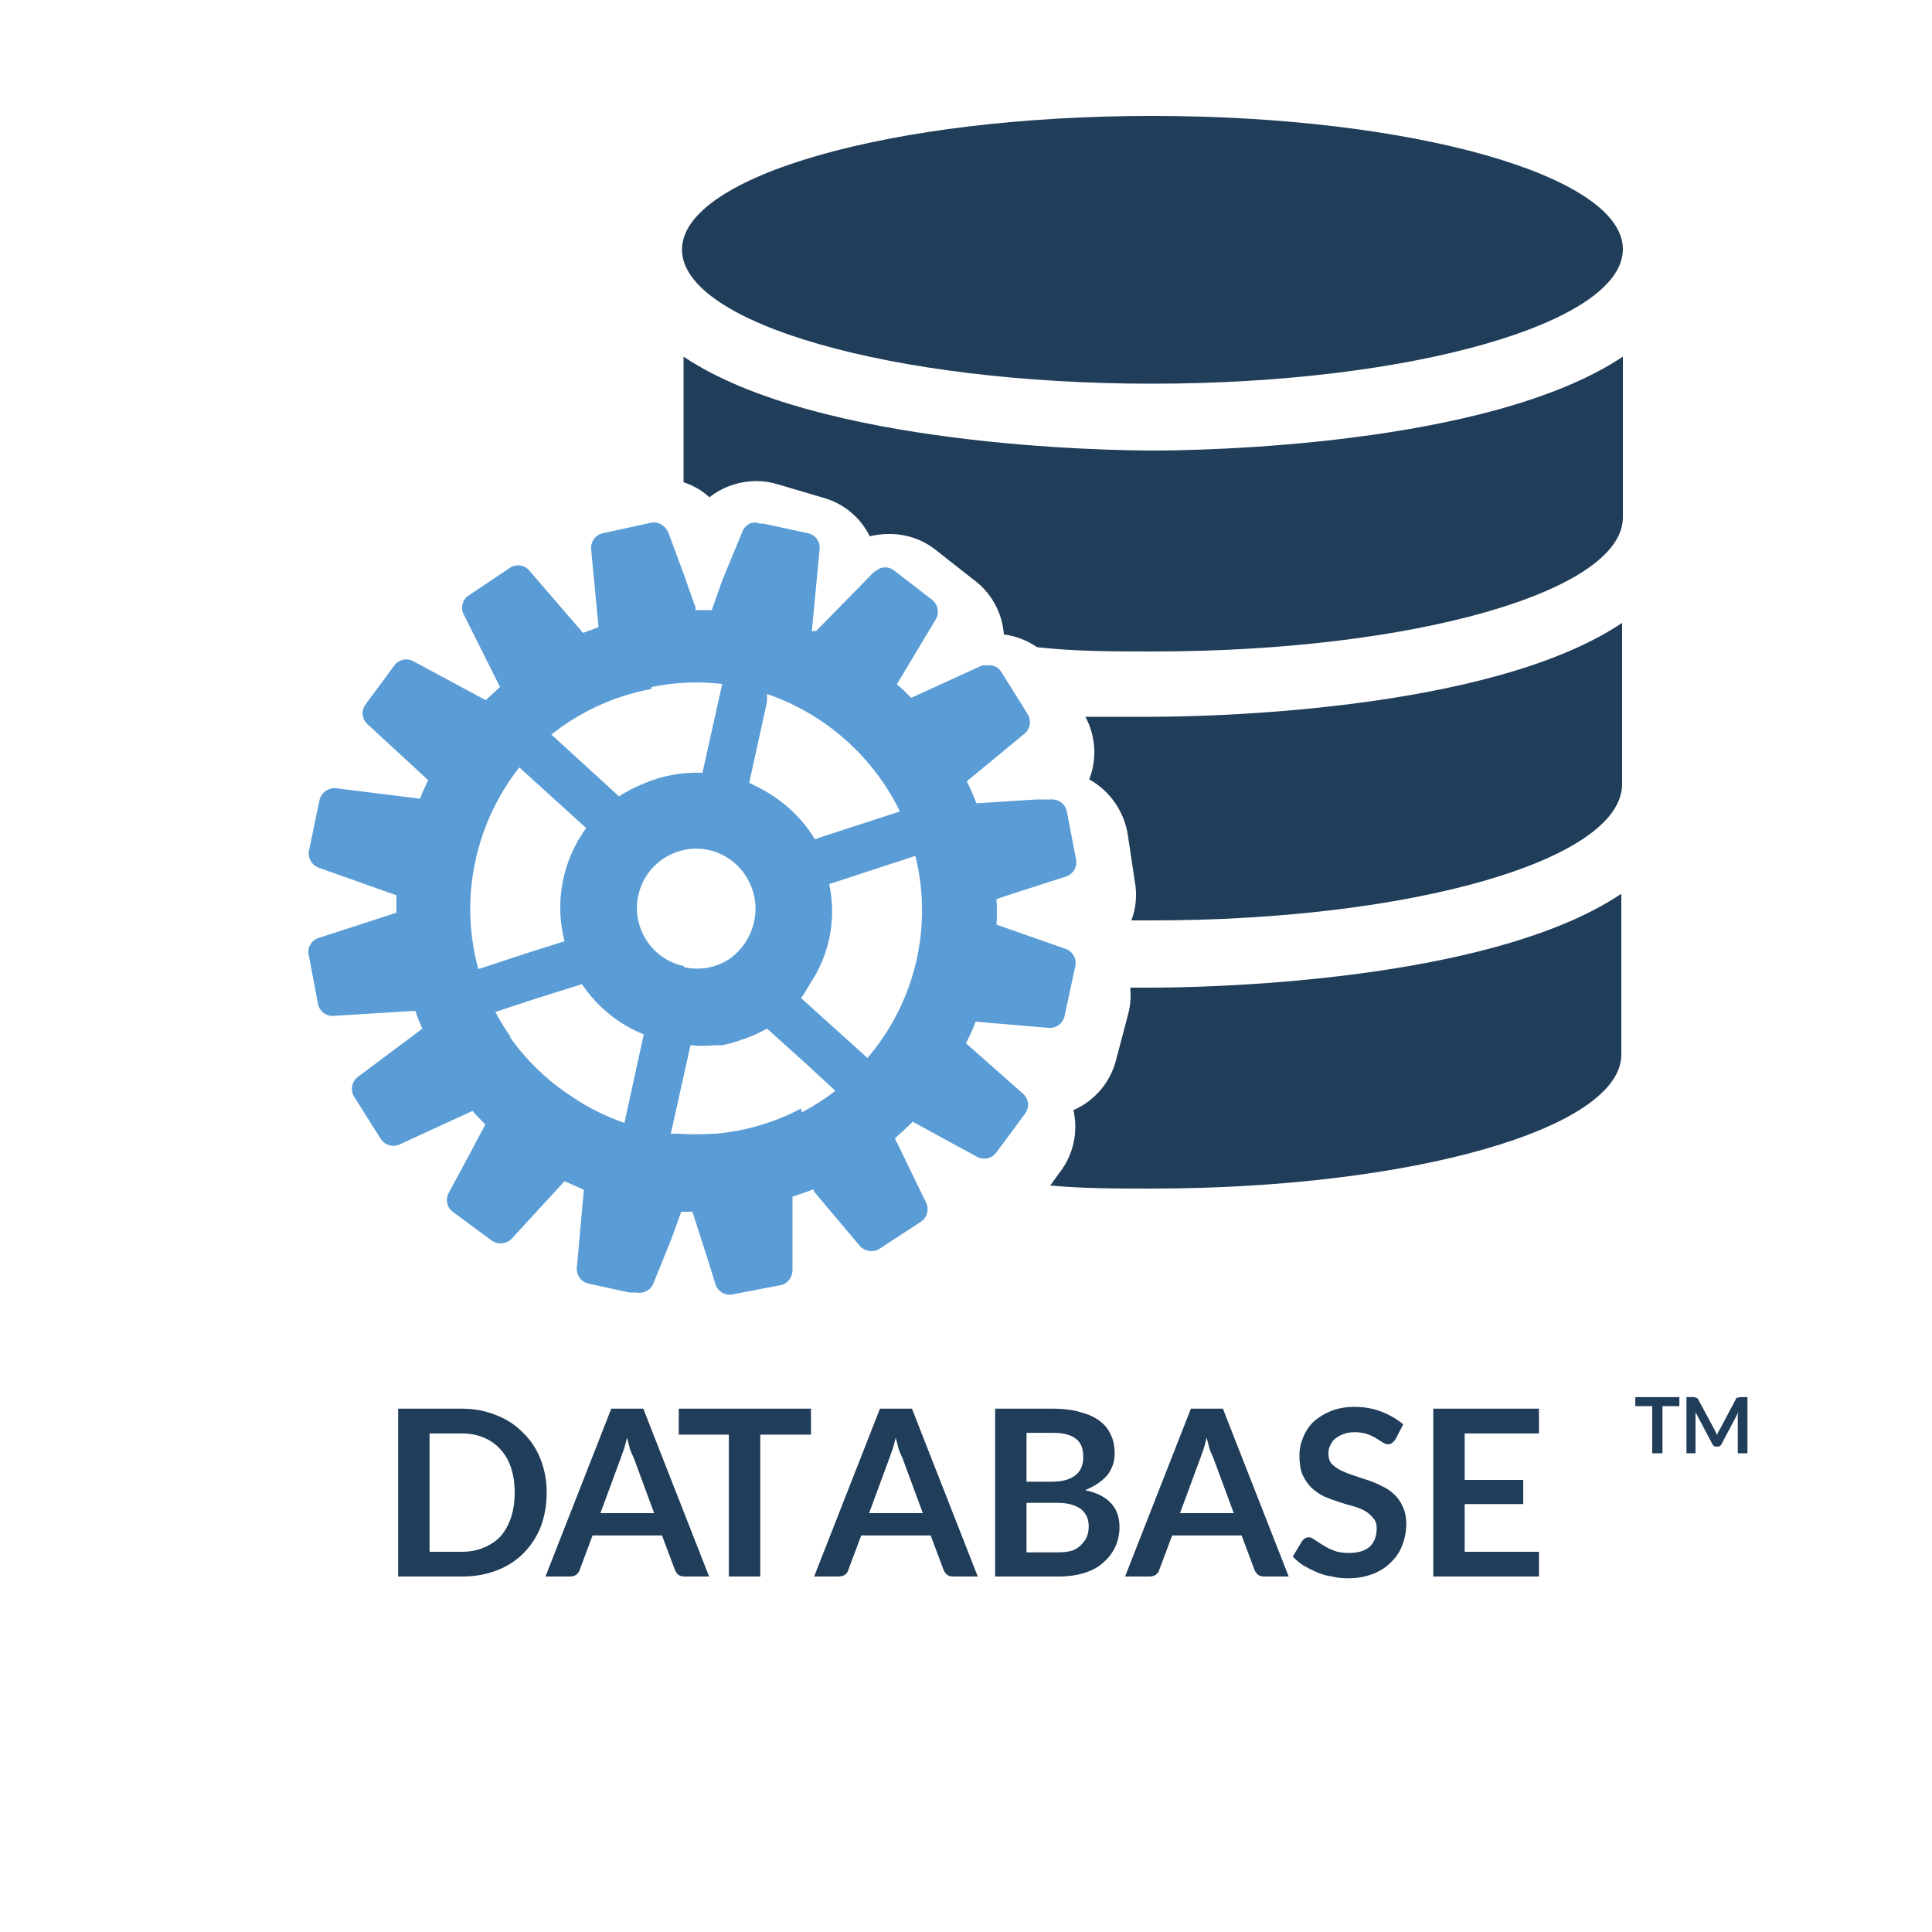
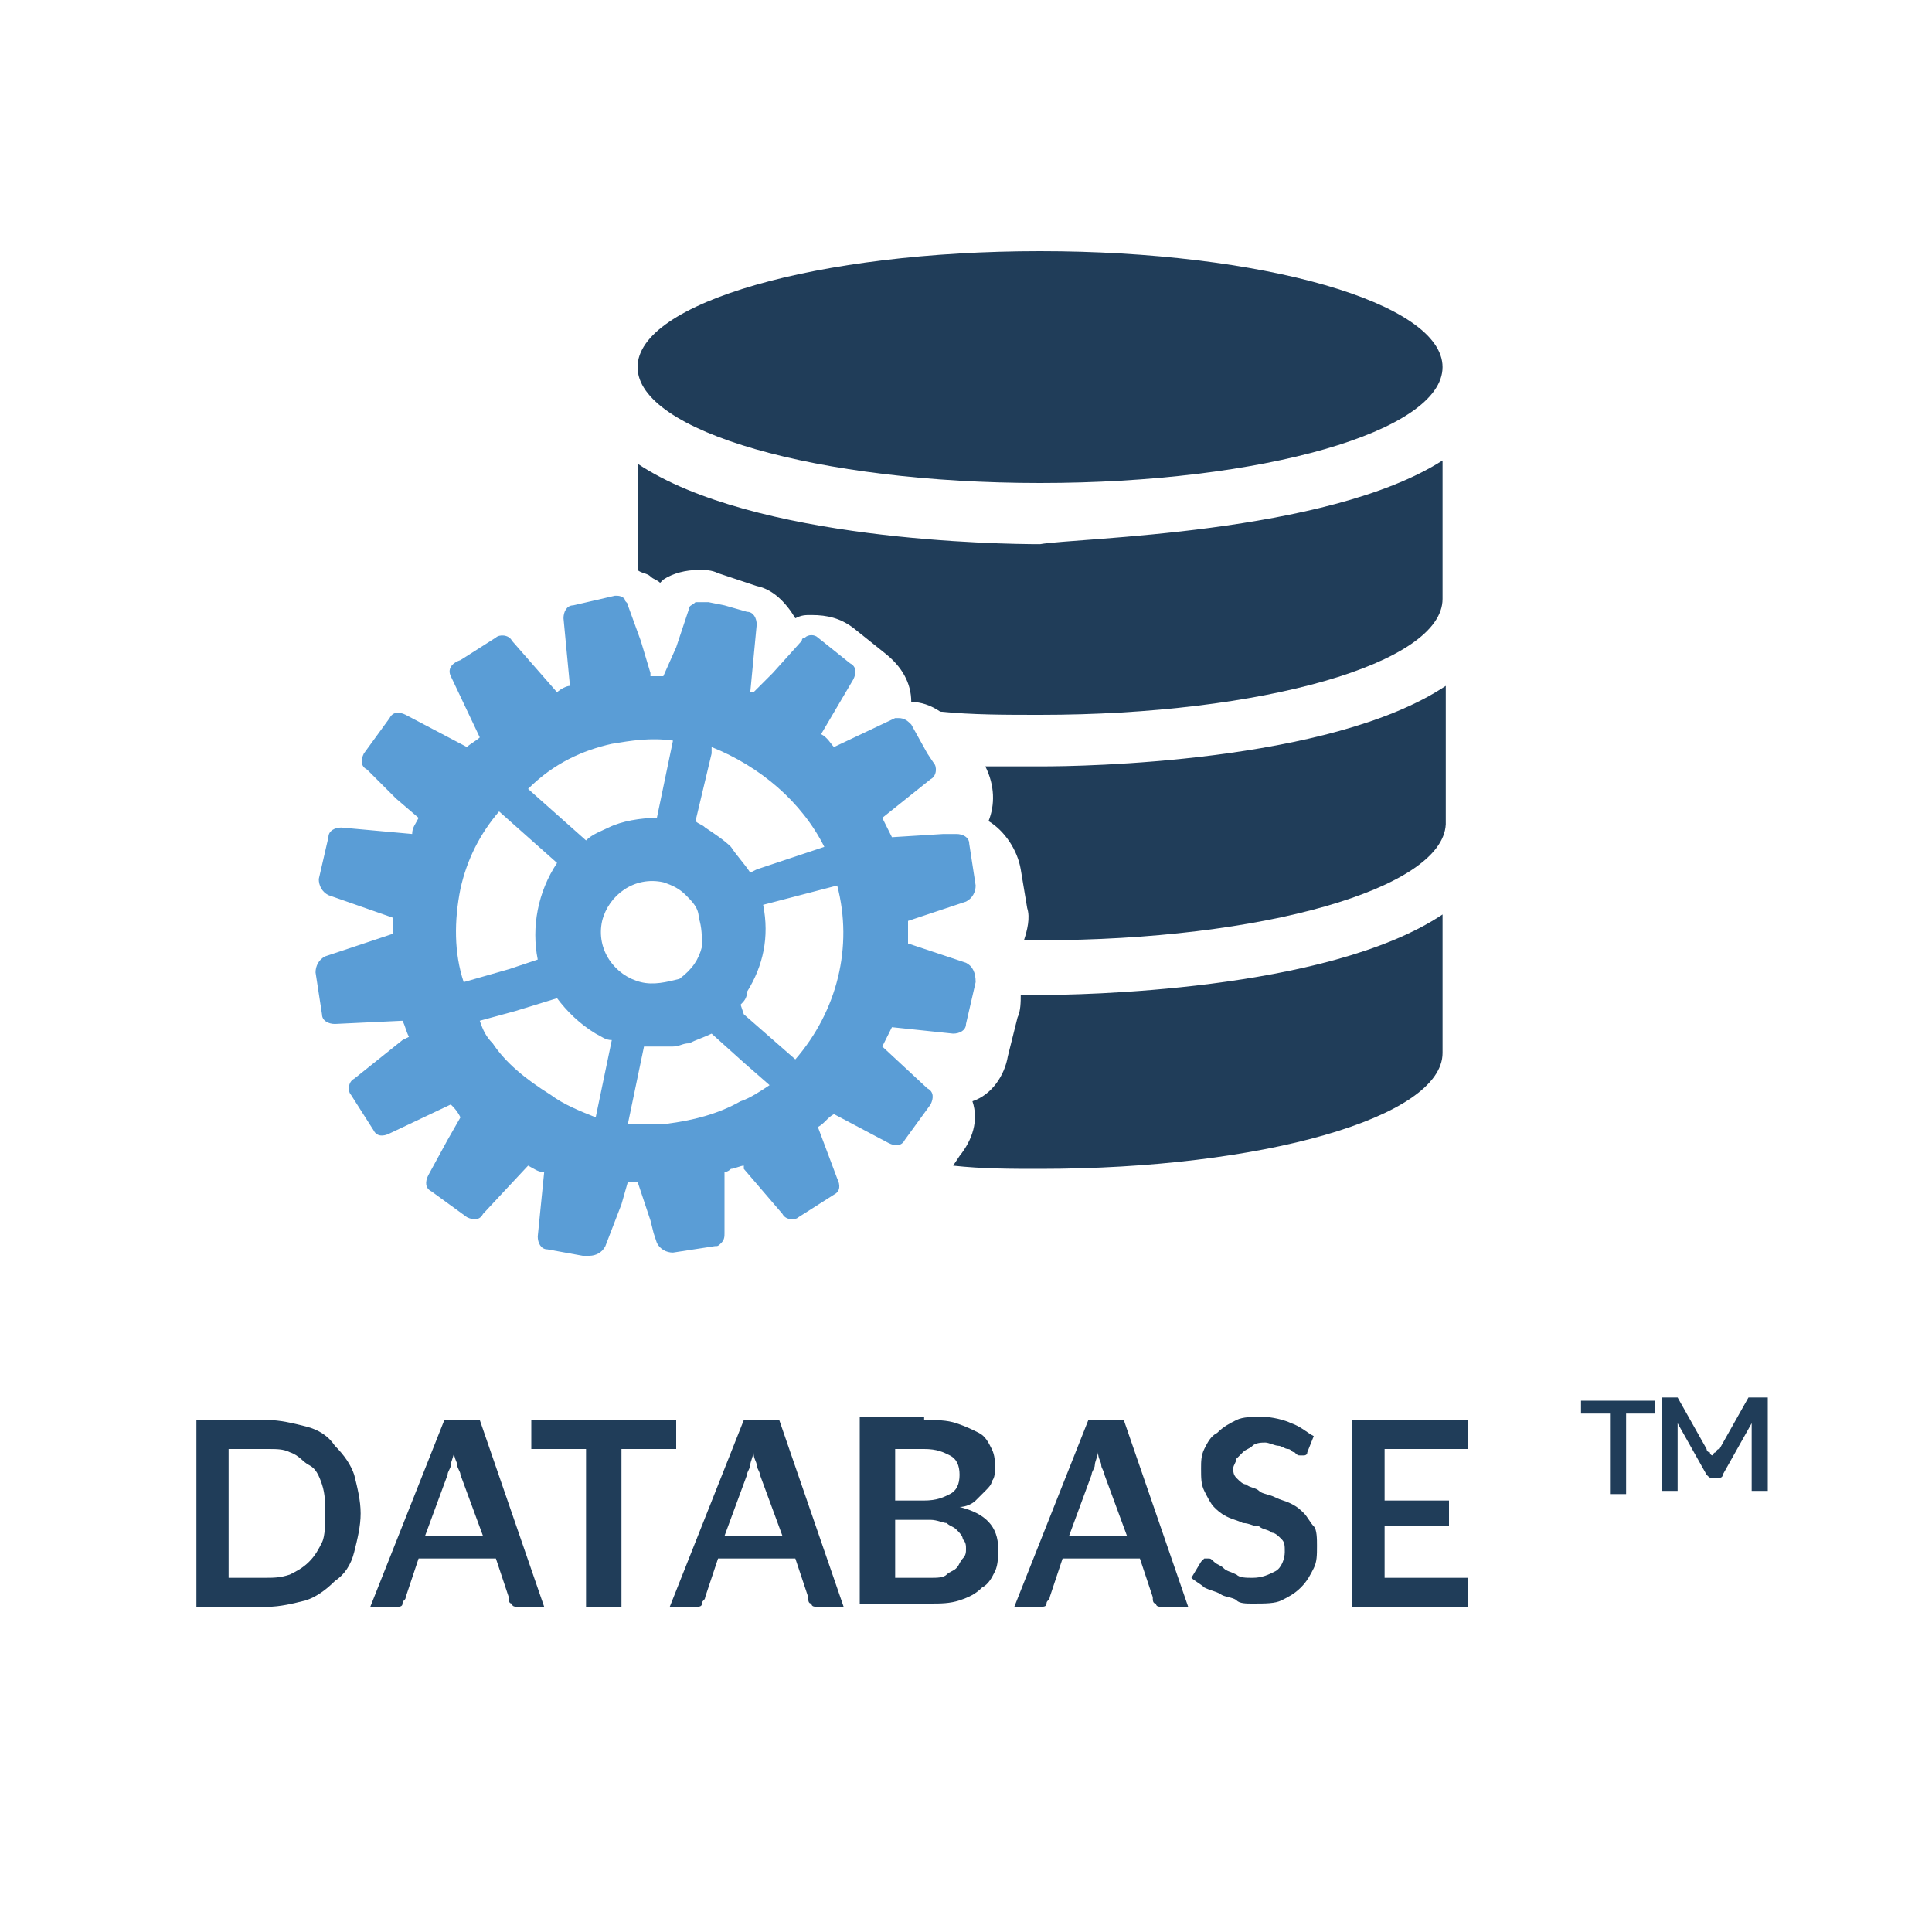
- <svg xmlns="http://www.w3.org/2000/svg" id="Calque_1" data-name="Calque 1" viewBox="0 0 50 50">
-   <defs>
-     <style>.cls-1{font-size:6px;}.cls-1,.cls-4,.cls-6{fill:#203d59;}.cls-1,.cls-4{font-family:Lato-Bold, Lato;font-weight:700;}.cls-2{letter-spacing:-0.03em;}.cls-3{letter-spacing:-0.07em;}.cls-4{font-size:2px;}.cls-5{fill:#5a9dd6;}</style>
-   </defs>
-   <text class="cls-1" transform="translate(9.82 40.8)">
-     <tspan class="cls-2">D</tspan>
-     <tspan class="cls-3" x="4.33" y="0">AT</tspan>
-     <tspan x="11.28" y="0">ABASE</tspan>
-   </text>
-   <text class="cls-4" transform="translate(42.29 37.61)">TM</text>
-   <path class="cls-5" d="M27.56,24.55l-1.77-.62a.14.14,0,0,0,0,0,5.86,5.86,0,0,0,0-.66l.29-.1,1.49-.48a.39.39,0,0,0,.28-.44L27.61,21a.39.39,0,0,0-.42-.31l-.37,0-1.55.1a6.05,6.05,0,0,0-.25-.57L26.5,19a.39.39,0,0,0,.1-.51l-.16-.26-.52-.83a.36.36,0,0,0-.36-.18l-.14,0-1.84.84c-.12-.12-.24-.25-.37-.35l1-1.67a.39.39,0,0,0-.09-.52l-1-.77a.36.36,0,0,0-.42,0l-.1.07-.87.89-.61.62v0l-.11,0,.2-2.1a.38.38,0,0,0-.3-.43l-.69-.15-.47-.1-.09,0a.33.33,0,0,0-.26,0,.42.42,0,0,0-.2.24L18.7,15l-.28.79H18l0-.07-.33-.93v0l-.37-1a.43.43,0,0,0-.15-.19.35.35,0,0,0-.31-.07l-1.24.27a.39.39,0,0,0-.3.43l.19,2-.4.15,0,0-1.38-1.6a.38.38,0,0,0-.52-.08l-1.06.71a.38.38,0,0,0-.12.51l.93,1.86-.37.34h0l-1.86-1a.38.38,0,0,0-.51.11l-.74,1a.38.38,0,0,0,.06.52l.91.84.65.6h0c-.07.16-.15.31-.21.48h0L8.7,20.4a.4.4,0,0,0-.43.3L8,22a.39.39,0,0,0,.26.46l2,.71h0c0,.15,0,.3,0,.45h0l-2,.65a.38.38,0,0,0-.27.45l.24,1.26a.38.38,0,0,0,.42.31l2.1-.13c.05.16.11.31.18.46l-.17.13L9.26,27.87a.39.39,0,0,0-.09.52l.68,1.08a.39.39,0,0,0,.51.14l1.87-.86c.1.12.22.24.33.35l-.37.7-.57,1.06a.38.38,0,0,0,.11.51l1,.74a.4.4,0,0,0,.52-.06l1.36-1.48.5.22-.18,2a.39.39,0,0,0,.3.43l1.06.23.18,0a.39.39,0,0,0,.45-.26L17.4,32l.23-.64h.29l.37,1.15.12.38.1.33a.39.39,0,0,0,.44.28l1.25-.24a.32.32,0,0,0,.19-.1.42.42,0,0,0,.12-.32l0-.8,0-.7,0-.37.15-.05.4-.14,0,.05,1.18,1.4a.4.4,0,0,0,.52.09l1.07-.7a.39.39,0,0,0,.13-.51l-.8-1.65c.16-.14.31-.28.46-.43l1.65.9a.39.39,0,0,0,.52-.11l.74-1a.38.38,0,0,0-.06-.52L25,27c.09-.18.18-.37.25-.56l1.87.16a.39.39,0,0,0,.43-.3L27.83,25A.39.39,0,0,0,27.56,24.55Zm-3.87-2.4a5.87,5.87,0,0,1-1.24,5.23L20.92,26l-.19-.17c.09-.11.15-.23.22-.35a3.36,3.36,0,0,0,.51-2.6ZM23.29,21l-2,.65-.2.07a3.45,3.45,0,0,0-.6-.74,3.73,3.73,0,0,0-.8-.57l-.3-.15.46-2.1,0-.2A6,6,0,0,1,23.29,21Zm-5.6,4a1.53,1.53,0,1,1,.66-3,1.55,1.55,0,0,1,.68.35,1.58,1.58,0,0,1,.43.64,1.51,1.51,0,0,1,.06.84,1.6,1.6,0,0,1-.66,1,1.53,1.53,0,0,1-1.16.2Zm-.83-7.22a5.8,5.8,0,0,1,1.83-.08l-.51,2.3a3.47,3.47,0,0,0-1.5.27,3.59,3.59,0,0,0-.66.34l-1.75-1.6A5.89,5.89,0,0,1,16.86,17.83Zm-4.48,7.3a5.84,5.84,0,0,1-.07-2.83,5.92,5.92,0,0,1,1.13-2.39l1.73,1.57a3.49,3.49,0,0,0-.56,2.93l-.86.27Zm.84,1.76a5.75,5.75,0,0,1-.4-.65l1-.33,1.24-.39a3.55,3.55,0,0,0,1.13,1.07,3.62,3.62,0,0,0,.47.23l-.5,2.29a5.71,5.71,0,0,1-1.36-.68,5.88,5.88,0,0,1-1.61-1.55Zm7.51,1.85a5.83,5.83,0,0,1-2.21.65h-.09a6.27,6.27,0,0,1-.89,0h-.18l.51-2.29a3.23,3.23,0,0,0,.65,0l.18,0a3.84,3.84,0,0,0,.49-.14,3.37,3.37,0,0,0,.66-.29l1,.9.77.71a6,6,0,0,1-.87.56Z" />
-   <path class="cls-6" d="M29.81,9.93c-6.71,0-12.16-1.56-12.16-3.47S23.09,3,29.81,3,42,4.54,42,6.45,36.52,9.93,29.81,9.93Z" />
-   <path class="cls-6" d="M42,9.23v4.16c0,1.92-5.44,3.47-12.16,3.47-1,0-2,0-3-.11a1.94,1.94,0,0,0-.86-.33,1.93,1.93,0,0,0-.8-1.43l-.94-.74A1.92,1.92,0,0,0,23,13.82a2,2,0,0,0-.49.06,1.91,1.91,0,0,0-1.21-1l-1.15-.34a1.88,1.88,0,0,0-.58-.09,2,2,0,0,0-1.09.33l-.12.09a2,2,0,0,0-.26-.2,2,2,0,0,0-.41-.19V9.23c3.47,2.33,11.06,2.43,12.15,2.43S38.49,11.57,42,9.23Z" />
-   <path class="cls-6" d="M29.81,23.82h-.53a1.87,1.87,0,0,0,.09-1l-.18-1.2a2,2,0,0,0-1-1.45,1.94,1.94,0,0,0-.1-1.62c.84,0,1.46,0,1.73,0,1.09,0,8.68-.09,12.16-2.43v4.16C42,22.26,36.52,23.82,29.81,23.82Z" />
-   <path class="cls-6" d="M27.78,28.73a1.94,1.94,0,0,0,1.11-1.32l.3-1.14a1.89,1.89,0,0,0,.06-.71h.55c1.09,0,8.68-.09,12.16-2.43v4.16c0,1.92-5.44,3.47-12.16,3.47-.9,0-1.78,0-2.62-.08l.24-.33A1.93,1.93,0,0,0,27.78,28.73Z" />
+ <svg xmlns="http://www.w3.org/2000/svg" version="1.1" id="Calque_1" x="0px" y="0px" viewBox="0 0 60 60" style="enable-background:new 0 0 60 60;" xml:space="preserve">
+   <style type="text/css">
+ 	.st0{fill:none;}
+ 	.st1{enable-background:new    ;}
+ 	.st2{fill:#203D59;}
+ 	.st3{fill:#5A9DD6;}
+ </style>
+   <rect x="-0.1" y="43.9" class="st0" width="52.9" height="7" />
+   <g class="st1">
+     <path class="st2" d="M11.2,47c0,0.4-0.1,0.8-0.2,1.2c-0.1,0.4-0.3,0.7-0.6,0.9c-0.3,0.3-0.6,0.5-0.9,0.6c-0.4,0.1-0.8,0.2-1.2,0.2   H6.1v-5.8h2.2c0.4,0,0.8,0.1,1.2,0.2c0.4,0.1,0.7,0.3,0.9,0.6c0.3,0.3,0.5,0.6,0.6,0.9C11.1,46.2,11.2,46.6,11.2,47z M10.1,47   c0-0.3,0-0.6-0.1-0.9s-0.2-0.5-0.4-0.6S9.3,45.2,9,45.1C8.8,45,8.6,45,8.3,45H7.1V49h1.1c0.3,0,0.5,0,0.8-0.1   c0.2-0.1,0.4-0.2,0.6-0.4c0.2-0.2,0.3-0.4,0.4-0.6S10.1,47.3,10.1,47z" />
+     <path class="st2" d="M16.9,49.9h-0.8c-0.1,0-0.2,0-0.2-0.1c-0.1,0-0.1-0.1-0.1-0.2l-0.4-1.2h-2.4l-0.4,1.2c0,0.1-0.1,0.1-0.1,0.2   s-0.1,0.1-0.2,0.1h-0.8l2.3-5.8h1.1L16.9,49.9z M15,47.7l-0.7-1.9c0-0.1-0.1-0.2-0.1-0.3c0-0.1-0.1-0.2-0.1-0.4   c0,0.1-0.1,0.3-0.1,0.4c0,0.1-0.1,0.2-0.1,0.3l-0.7,1.9H15z" />
+     <path class="st2" d="M21,45h-1.7v4.9h-1.1V45h-1.7v-0.9H21V45z" />
+     <path class="st2" d="M26.2,49.9h-0.8c-0.1,0-0.2,0-0.2-0.1c-0.1,0-0.1-0.1-0.1-0.2l-0.4-1.2h-2.4l-0.4,1.2c0,0.1-0.1,0.1-0.1,0.2   s-0.1,0.1-0.2,0.1h-0.8l2.3-5.8h1.1L26.2,49.9z M24.3,47.7l-0.7-1.9c0-0.1-0.1-0.2-0.1-0.3c0-0.1-0.1-0.2-0.1-0.4   c0,0.1-0.1,0.3-0.1,0.4c0,0.1-0.1,0.2-0.1,0.3l-0.7,1.9H24.3z" />
+     <path class="st2" d="M28.7,44.1c0.4,0,0.7,0,1,0.1c0.3,0.1,0.5,0.2,0.7,0.3c0.2,0.1,0.3,0.3,0.4,0.5s0.1,0.4,0.1,0.6   c0,0.1,0,0.3-0.1,0.4c0,0.1-0.1,0.2-0.2,0.3c-0.1,0.1-0.2,0.2-0.3,0.3s-0.3,0.2-0.5,0.2c0.8,0.2,1.2,0.6,1.2,1.3   c0,0.2,0,0.5-0.1,0.7s-0.2,0.4-0.4,0.5c-0.2,0.2-0.4,0.3-0.7,0.4c-0.3,0.1-0.6,0.1-0.9,0.1h-2.2v-5.8H28.7z M27.8,44.9v1.7h0.9   c0.4,0,0.6-0.1,0.8-0.2c0.2-0.1,0.3-0.3,0.3-0.6c0-0.3-0.1-0.5-0.3-0.6c-0.2-0.1-0.4-0.2-0.8-0.2H27.8z M28.9,49   c0.2,0,0.4,0,0.5-0.1s0.2-0.1,0.3-0.2c0.1-0.1,0.1-0.2,0.2-0.3s0.1-0.2,0.1-0.3c0-0.1,0-0.2-0.1-0.3c0-0.1-0.1-0.2-0.2-0.3   c-0.1-0.1-0.2-0.1-0.3-0.2c-0.1,0-0.3-0.1-0.5-0.1h-1.1V49H28.9z" />
+     <path class="st2" d="M36.9,49.9h-0.8c-0.1,0-0.2,0-0.2-0.1c-0.1,0-0.1-0.1-0.1-0.2l-0.4-1.2h-2.4l-0.4,1.2c0,0.1-0.1,0.1-0.1,0.2   s-0.1,0.1-0.2,0.1h-0.8l2.3-5.8h1.1L36.9,49.9z M35,47.7l-0.7-1.9c0-0.1-0.1-0.2-0.1-0.3c0-0.1-0.1-0.2-0.1-0.4   c0,0.1-0.1,0.3-0.1,0.4c0,0.1-0.1,0.2-0.1,0.3l-0.7,1.9H35z" />
+     <path class="st2" d="M40.6,45.1c0,0.1-0.1,0.1-0.1,0.1s-0.1,0-0.1,0c-0.1,0-0.1,0-0.2-0.1c-0.1,0-0.1-0.1-0.2-0.1   c-0.1,0-0.2-0.1-0.3-0.1c-0.1,0-0.3-0.1-0.4-0.1c-0.1,0-0.3,0-0.4,0.1s-0.2,0.1-0.3,0.2c-0.1,0.1-0.1,0.1-0.2,0.2   c0,0.1-0.1,0.2-0.1,0.3c0,0.1,0,0.2,0.1,0.3c0.1,0.1,0.2,0.2,0.3,0.2c0.1,0.1,0.3,0.1,0.4,0.2s0.3,0.1,0.5,0.2s0.3,0.1,0.5,0.2   s0.3,0.2,0.4,0.3c0.1,0.1,0.2,0.3,0.3,0.4s0.1,0.4,0.1,0.6c0,0.3,0,0.5-0.1,0.7c-0.1,0.2-0.2,0.4-0.4,0.6c-0.2,0.2-0.4,0.3-0.6,0.4   s-0.5,0.1-0.9,0.1c-0.2,0-0.4,0-0.5-0.1s-0.4-0.1-0.5-0.2c-0.2-0.1-0.3-0.1-0.5-0.2c-0.1-0.1-0.3-0.2-0.4-0.3l0.3-0.5   c0,0,0.1-0.1,0.1-0.1c0,0,0.1,0,0.1,0c0.1,0,0.1,0,0.2,0.1c0.1,0.1,0.2,0.1,0.3,0.2c0.1,0.1,0.2,0.1,0.4,0.2   c0.1,0.1,0.3,0.1,0.5,0.1c0.3,0,0.5-0.1,0.7-0.2s0.3-0.4,0.3-0.6c0-0.2,0-0.3-0.1-0.4c-0.1-0.1-0.2-0.2-0.3-0.2   c-0.1-0.1-0.3-0.1-0.4-0.2c-0.2,0-0.3-0.1-0.5-0.1c-0.2-0.1-0.3-0.1-0.5-0.2c-0.2-0.1-0.3-0.2-0.4-0.3c-0.1-0.1-0.2-0.3-0.3-0.5   c-0.1-0.2-0.1-0.4-0.1-0.7c0-0.2,0-0.4,0.1-0.6s0.2-0.4,0.4-0.5c0.2-0.2,0.4-0.3,0.6-0.4s0.5-0.1,0.8-0.1c0.3,0,0.7,0.1,0.9,0.2   c0.3,0.1,0.5,0.3,0.7,0.4L40.6,45.1z" />
+     <path class="st2" d="M43,45v1.6h2v0.8h-2V49h2.6v0.9h-3.6v-5.8h3.6V45H43z" />
+   </g>
+   <rect x="44.3" y="43.3" class="st0" width="15.6" height="4.2" />
+   <g class="st1">
+     <path class="st2" d="M51.4,43.9h-0.9v2.5H50v-2.5h-0.9v-0.4h2.3V43.9z" />
+     <path class="st2" d="M54.9,43.4v2.9h-0.5v-1.9c0-0.1,0-0.2,0-0.2l-0.9,1.6c0,0.1-0.1,0.1-0.2,0.1h-0.1c-0.1,0-0.1,0-0.2-0.1   l-0.9-1.6c0,0,0,0.1,0,0.1c0,0,0,0.1,0,0.1v1.9h-0.5v-2.9h0.4c0,0,0,0,0.1,0c0,0,0,0,0,0c0,0,0,0,0,0c0,0,0,0,0,0l0.9,1.6   c0,0,0,0.1,0.1,0.1c0,0,0,0.1,0.1,0.1c0,0,0-0.1,0.1-0.1c0,0,0-0.1,0.1-0.1l0.9-1.6c0,0,0,0,0,0c0,0,0,0,0,0c0,0,0,0,0,0   c0,0,0,0,0.1,0H54.9z" />
+   </g>
+   <g>
+     <path class="st3" d="M30,29.9l-1.8-0.6l0,0c0-0.2,0-0.4,0-0.7l0.3-0.1L30,28c0.2-0.1,0.3-0.3,0.3-0.5l-0.2-1.3   c0-0.2-0.2-0.3-0.4-0.3h-0.4L27.7,26c-0.1-0.2-0.2-0.4-0.3-0.6l1.5-1.2c0.2-0.1,0.2-0.4,0.1-0.5l-0.2-0.3l-0.5-0.9   c-0.1-0.1-0.2-0.2-0.4-0.2c-0.1,0-0.1,0-0.1,0l-1.9,0.9c-0.1-0.1-0.2-0.3-0.4-0.4l1-1.7c0.1-0.2,0.1-0.4-0.1-0.5l-1-0.8   c-0.1-0.1-0.3-0.1-0.4,0c0,0-0.1,0-0.1,0.1l-0.9,1l-0.6,0.6l0,0h-0.1l0.2-2.1c0-0.2-0.1-0.4-0.3-0.4l-0.7-0.2L22,18.7h-0.1   c-0.1,0-0.2,0-0.3,0c-0.1,0.1-0.2,0.1-0.2,0.2L21,20.1L20.6,21c-0.1,0-0.3,0-0.4,0c0,0,0,0,0-0.1l-0.3-1l0,0l-0.4-1.1   c0-0.1-0.1-0.1-0.1-0.2c-0.1-0.1-0.2-0.1-0.3-0.1l-1.3,0.3c-0.2,0-0.3,0.2-0.3,0.4l0.2,2.1c-0.1,0-0.3,0.1-0.4,0.2l0,0l-1.4-1.6   c-0.1-0.2-0.4-0.2-0.5-0.1l-1.1,0.7C14,20.6,13.9,20.8,14,21l0.9,1.9c-0.1,0.1-0.3,0.2-0.4,0.3l0,0l-1.9-1   c-0.2-0.1-0.4-0.1-0.5,0.1l-0.8,1.1c-0.1,0.2-0.1,0.4,0.1,0.5l0.9,0.9l0.7,0.6l0,0c-0.1,0.2-0.2,0.3-0.2,0.5l0,0l-2.2-0.2   c-0.2,0-0.4,0.1-0.4,0.3l-0.3,1.3c0,0.2,0.1,0.4,0.3,0.5l2,0.7l0,0c0,0.2,0,0.3,0,0.5l0,0l-2.1,0.7c-0.2,0.1-0.3,0.3-0.3,0.5   l0.2,1.3c0,0.2,0.2,0.3,0.4,0.3l2.1-0.1c0.1,0.2,0.1,0.3,0.2,0.5l-0.2,0.1L11,33.5c-0.2,0.1-0.2,0.4-0.1,0.5l0.7,1.1   c0.1,0.2,0.3,0.2,0.5,0.1l1.9-0.9c0.1,0.1,0.2,0.2,0.3,0.4l-0.4,0.7l-0.6,1.1c-0.1,0.2-0.1,0.4,0.1,0.5l1.1,0.8   c0.2,0.1,0.4,0.1,0.5-0.1l1.4-1.5c0.2,0.1,0.3,0.2,0.5,0.2l-0.2,2c0,0.2,0.1,0.4,0.3,0.4l1.1,0.2h0.2c0.2,0,0.4-0.1,0.5-0.3   l0.5-1.3l0.2-0.7c0.1,0,0.2,0,0.3,0l0.4,1.2l0.1,0.4l0.1,0.3c0.1,0.2,0.3,0.3,0.5,0.3l1.3-0.2c0.1,0,0.1,0,0.2-0.1s0.1-0.2,0.1-0.3   v-0.8v-0.7v-0.4c0,0,0.1,0,0.2-0.1c0.1,0,0.3-0.1,0.4-0.1v0.1l1.2,1.4c0.1,0.2,0.4,0.2,0.5,0.1l1.1-0.7c0.2-0.1,0.2-0.3,0.1-0.5   L25.4,35c0.2-0.1,0.3-0.3,0.5-0.4l1.7,0.9c0.2,0.1,0.4,0.1,0.5-0.1l0.8-1.1c0.1-0.2,0.1-0.4-0.1-0.5l-1.4-1.3   c0.1-0.2,0.2-0.4,0.3-0.6l1.9,0.2c0.2,0,0.4-0.1,0.4-0.3l0.3-1.3C30.3,30.2,30.2,30,30,29.9z M26,27.5c0.5,1.9,0,3.9-1.3,5.4   l-1.6-1.4L23,31.2c0.1-0.1,0.2-0.2,0.2-0.4c0.5-0.8,0.7-1.7,0.5-2.7L26,27.5z M25.6,26.3L23.5,27l-0.2,0.1   c-0.2-0.3-0.4-0.5-0.6-0.8c-0.2-0.2-0.5-0.4-0.8-0.6c-0.1-0.1-0.2-0.1-0.3-0.2l0.5-2.1v-0.2C23.6,23.8,24.9,24.9,25.6,26.3z    M19.9,30.5c-0.8-0.2-1.4-1-1.2-1.9c0.2-0.8,1-1.4,1.9-1.2c0.3,0.1,0.5,0.2,0.7,0.4c0.2,0.2,0.4,0.4,0.4,0.7   c0.1,0.3,0.1,0.6,0.1,0.9c-0.1,0.4-0.3,0.7-0.7,1C20.7,30.5,20.3,30.6,19.9,30.5L19.9,30.5z M19,23.1c0.6-0.1,1.2-0.2,1.9-0.1   l-0.5,2.4c-0.5,0-1.1,0.1-1.5,0.3c-0.2,0.1-0.5,0.2-0.7,0.4l-1.8-1.6C17.2,23.7,18.1,23.3,19,23.1z M14.4,30.5   c-0.3-0.9-0.3-1.9-0.1-2.9c0.2-0.9,0.6-1.7,1.2-2.4l1.8,1.6c-0.6,0.9-0.8,2-0.6,3l-0.9,0.3L14.4,30.5z M15.3,32.4   c-0.2-0.2-0.3-0.4-0.4-0.7l1.1-0.3l1.3-0.4c0.3,0.4,0.7,0.8,1.2,1.1c0.2,0.1,0.3,0.2,0.5,0.2l-0.5,2.4c-0.5-0.2-1-0.4-1.4-0.7   C16.3,33.5,15.7,33,15.3,32.4L15.3,32.4z M23,34.2c-0.7,0.4-1.5,0.6-2.3,0.7h-0.1c-0.3,0-0.6,0-0.9,0c-0.1,0-0.1,0-0.2,0l0.5-2.4   c0.2,0,0.4,0,0.7,0c0.1,0,0.1,0,0.2,0c0.2,0,0.3-0.1,0.5-0.1c0.2-0.1,0.5-0.2,0.7-0.3l1,0.9l0.8,0.7C23.6,33.9,23.3,34.1,23,34.2   L23,34.2z" />
+     <path class="st2" d="M32.3,15c-6.9,0-12.5-1.6-12.5-3.6s5.6-3.6,12.5-3.6s12.5,1.6,12.5,3.6S39.2,15,32.3,15z" />
+     <path class="st2" d="M44.8,14.3v4.3c0,2-5.6,3.6-12.5,3.6c-1.1,0-2.1,0-3.1-0.1c-0.3-0.2-0.6-0.3-0.9-0.3c0-0.6-0.3-1.1-0.8-1.5   l-1-0.8c-0.4-0.3-0.8-0.4-1.3-0.4c-0.2,0-0.3,0-0.5,0.1c-0.3-0.5-0.7-0.9-1.2-1l-1.2-0.4c-0.2-0.1-0.4-0.1-0.6-0.1   c-0.4,0-0.8,0.1-1.1,0.3l-0.1,0.1c-0.1-0.1-0.2-0.1-0.3-0.2c-0.1-0.1-0.3-0.1-0.4-0.2v-3.3c3.6,2.4,11.3,2.5,12.5,2.5   C33.4,16.7,41.2,16.6,44.8,14.3z" />
+     <path class="st2" d="M32.3,29.2c-0.2,0-0.4,0-0.5,0c0.1-0.3,0.2-0.7,0.1-1L31.7,27c-0.1-0.6-0.5-1.2-1-1.5c0.2-0.5,0.2-1.1-0.1-1.7   c0.9,0,1.5,0,1.8,0c1.1,0,8.9-0.1,12.5-2.5v4.3C44.8,27.6,39.2,29.2,32.3,29.2z" />
+     <path class="st2" d="M30.2,34.2c0.6-0.2,1-0.8,1.1-1.4l0.3-1.2c0.1-0.2,0.1-0.5,0.1-0.7c0.3,0,0.5,0,0.6,0c1.1,0,8.9-0.1,12.5-2.5   v4.3c0,2-5.6,3.6-12.5,3.6c-0.9,0-1.8,0-2.7-0.1l0.2-0.3C30.2,35.4,30.4,34.8,30.2,34.2z" />
+   </g>
</svg>
